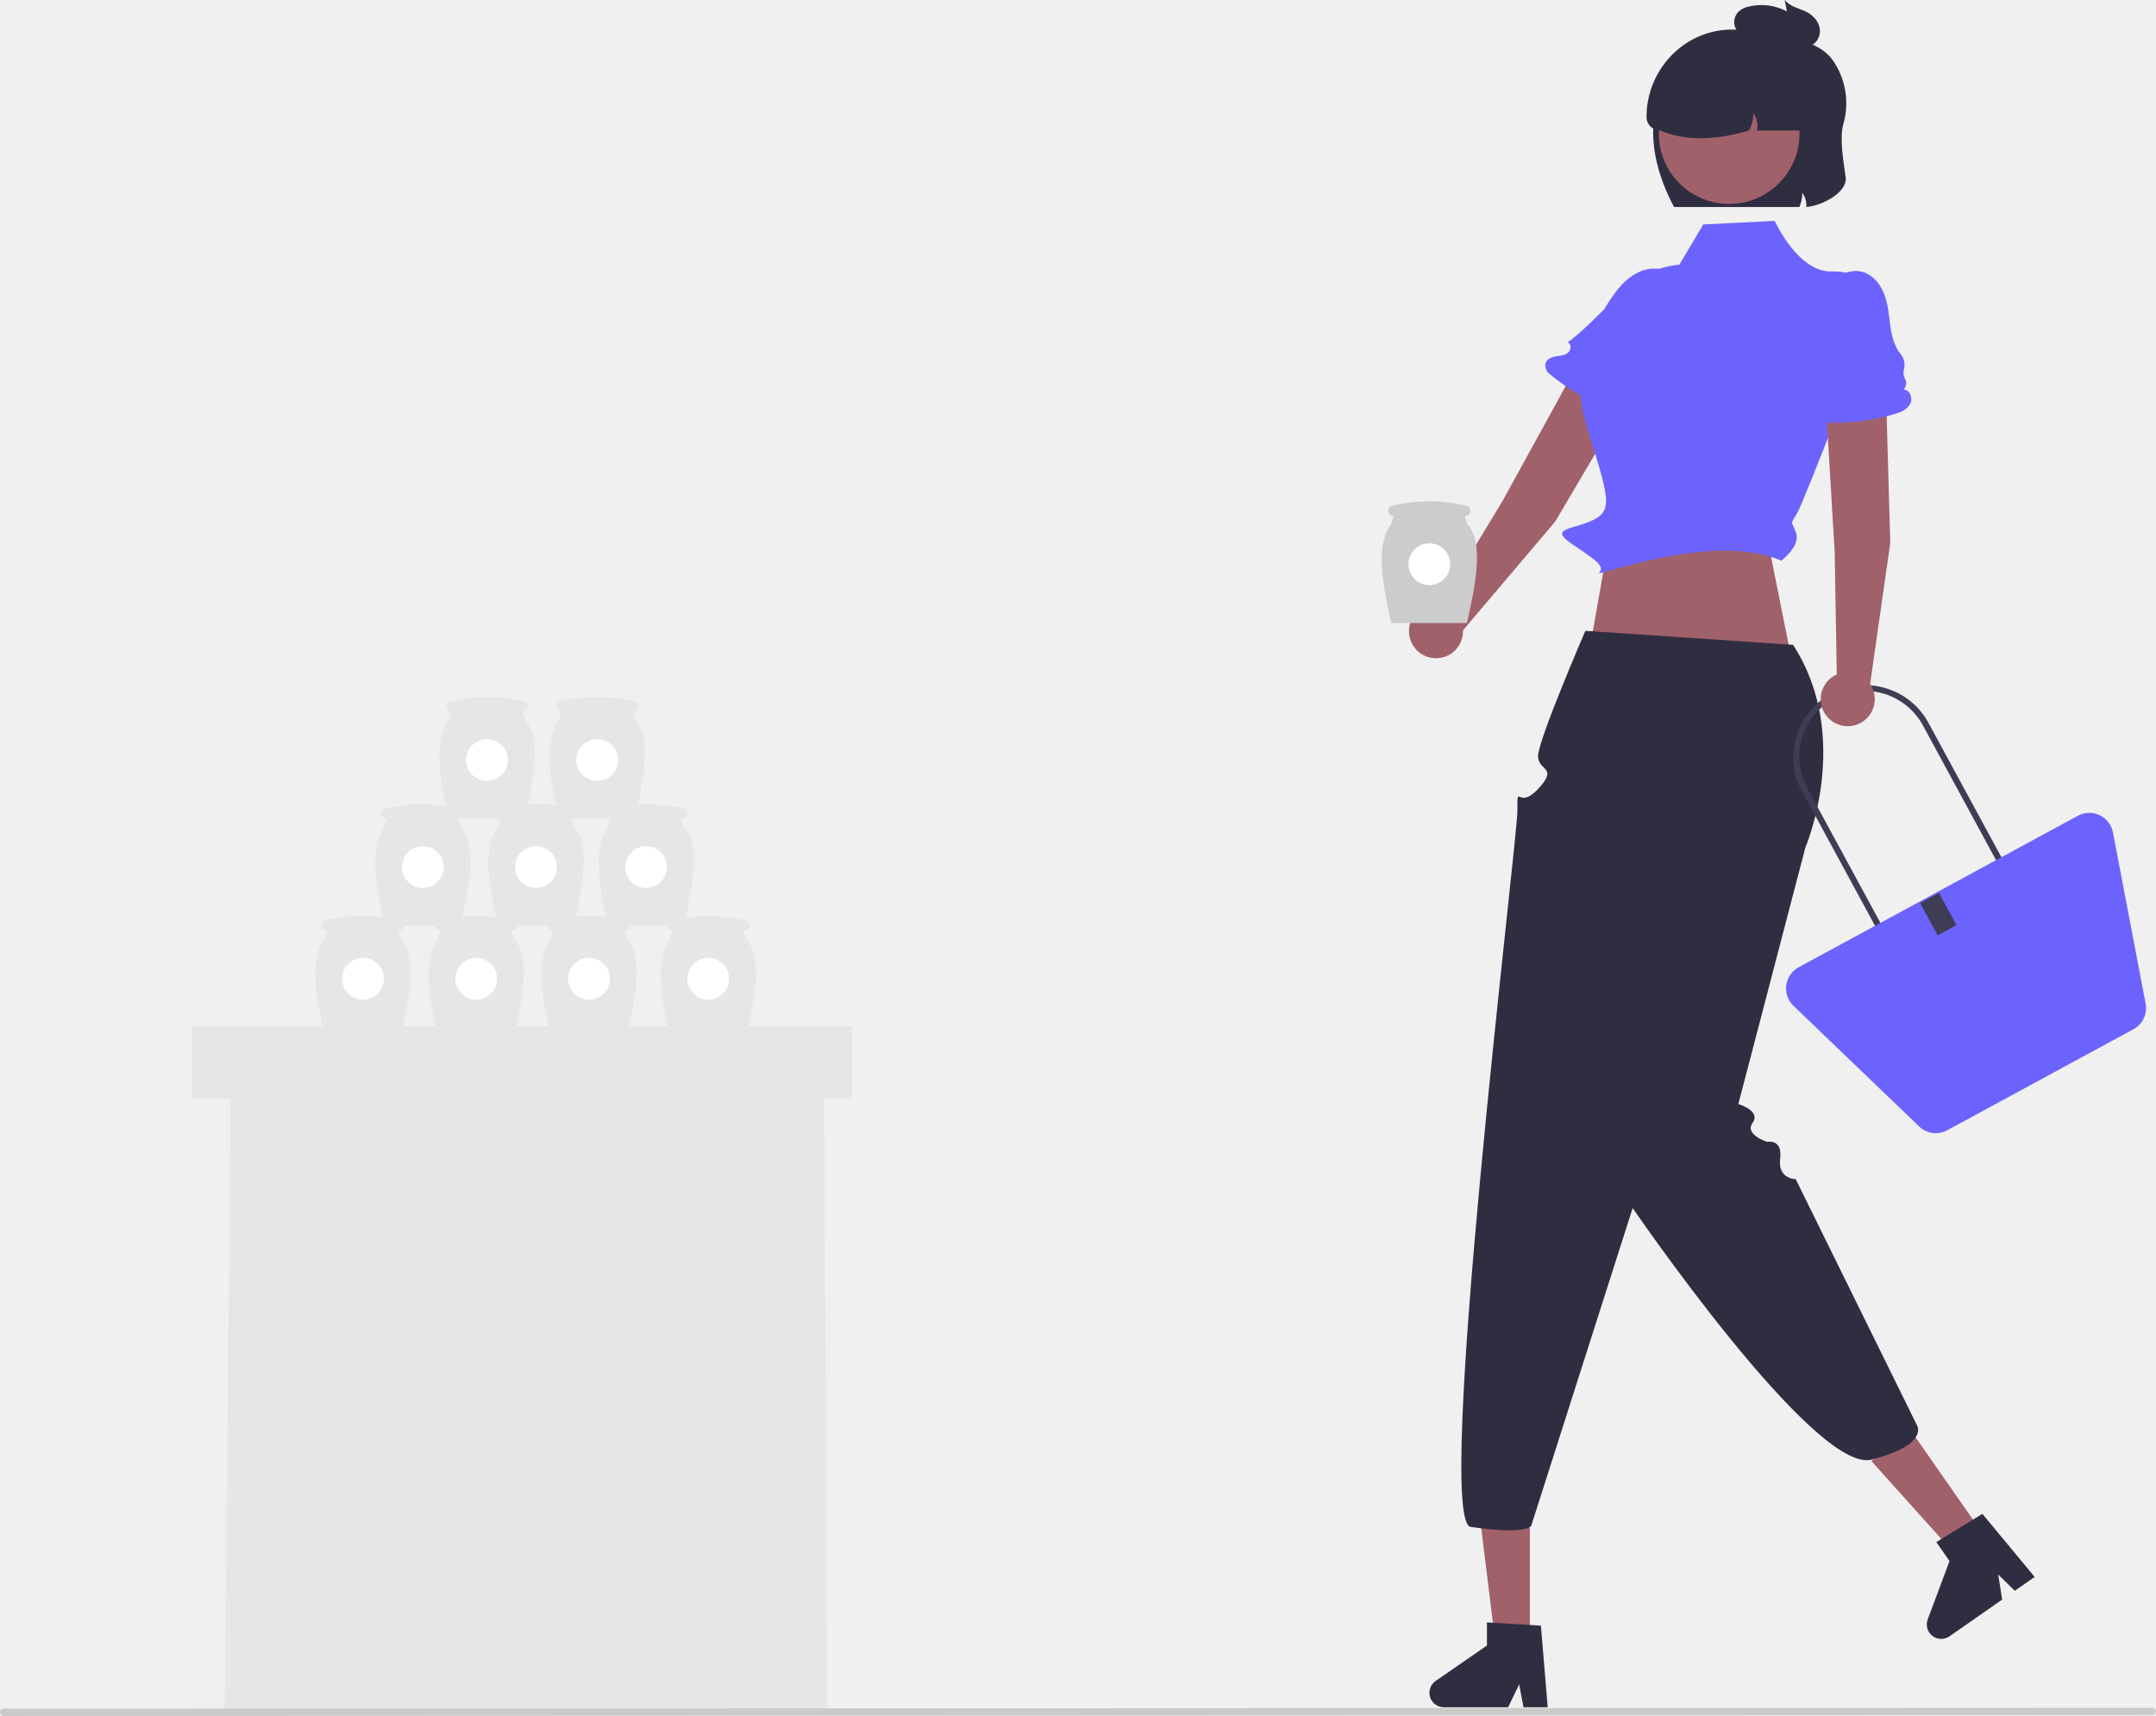
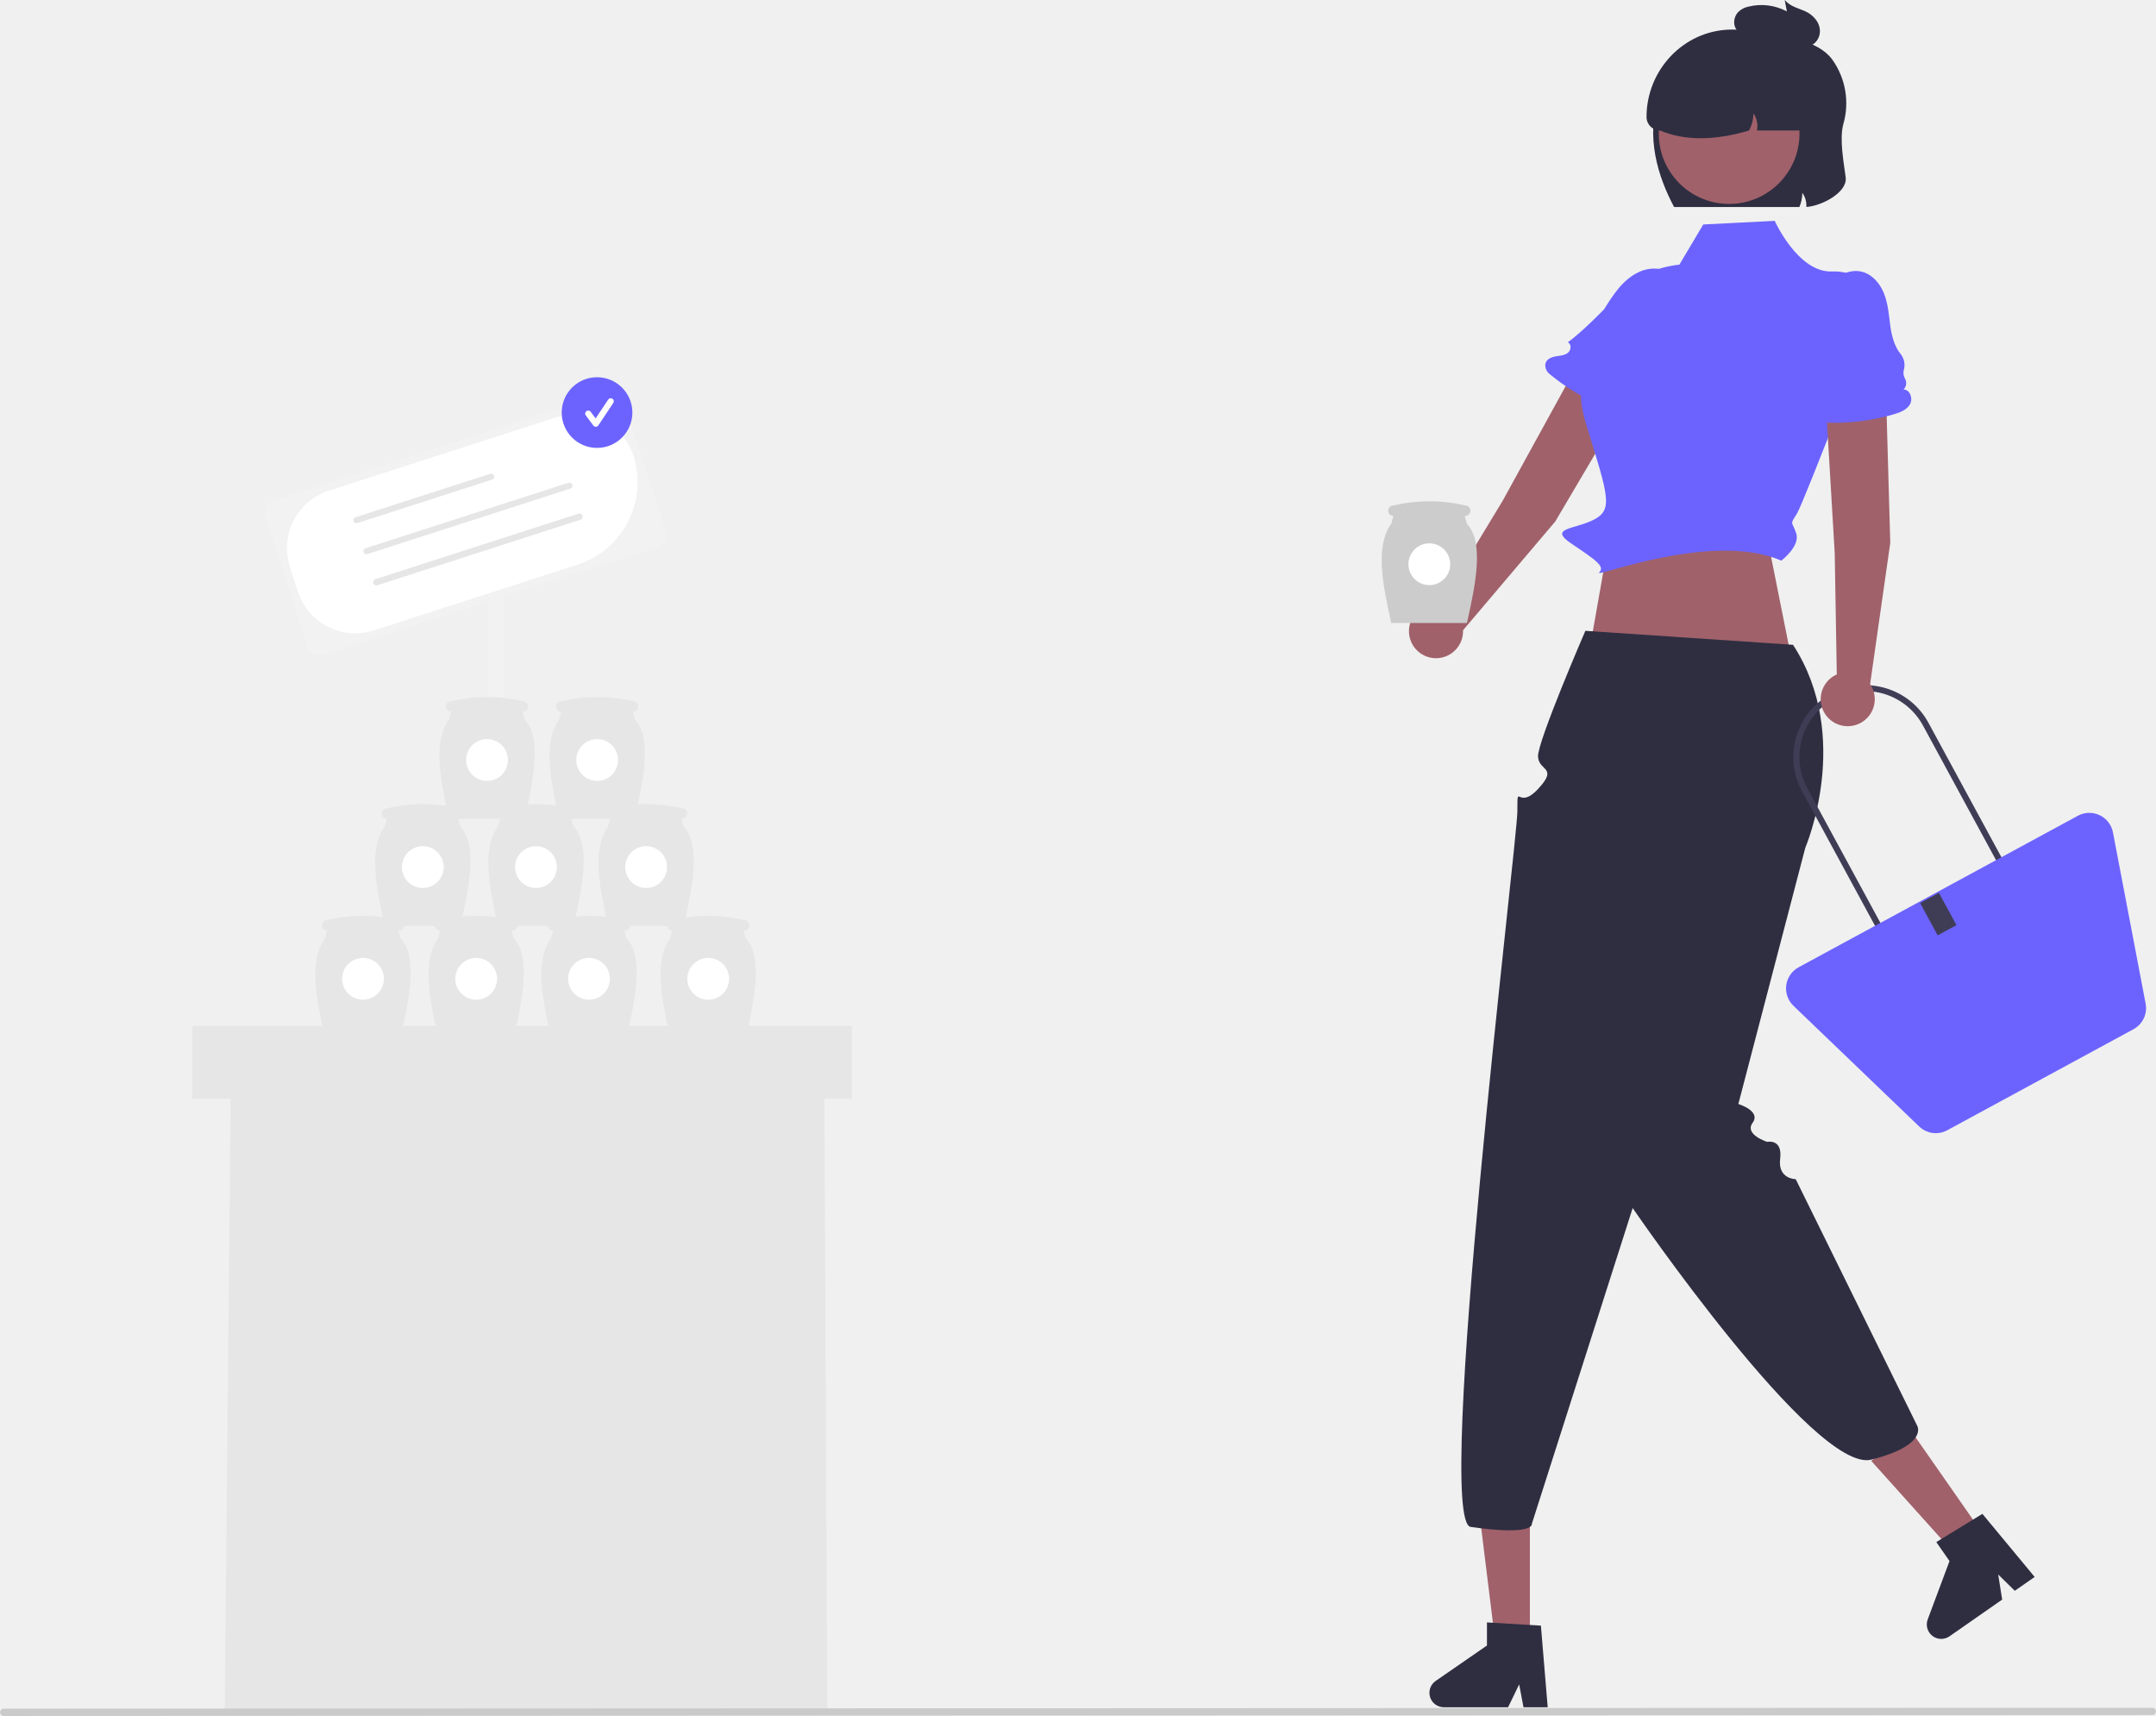
- <svg xmlns="http://www.w3.org/2000/svg" id="f63559cc-ba74-42cc-9bb9-e3f9353a6e45" data-name="Layer 1" width="704.726" height="560.956" viewBox="0 0 704.726 560.956">
+ <svg xmlns="http://www.w3.org/2000/svg" id="e30ee660-82d1-4c2b-9db4-6611cf782987" data-name="Layer 1" width="704.726" height="560.956" viewBox="0 0 704.726 560.956">
+   <rect x="159.703" y="191.736" width="5" height="55" fill="#f2f2f2" />
  <polygon points="270.438 559.992 73.438 559.992 73.658 537.104 73.678 535.114 75.438 355.992 269.438 355.992 269.688 407.738 269.698 409.728 270.438 559.992" fill="#e6e6e6" />
-   <path d="M755.665,375.655l31.876-54.039a10.127,10.127,0,0,0-3.481-13.775l0,0a10.127,10.127,0,0,0-14.179,3.865l-31.391,57.148L717.953,402.776a8.837,8.837,0,1,0,7.558,8.456Z" transform="translate(-247.2966 -205.1883)" fill="#a0616a" />
-   <path d="M786.012,335.557h0a2.986,2.986,0,0,0,2.298-2.797,3.874,3.874,0,0,1,.845-2.207,3.562,3.562,0,0,1,.32-.341,5.843,5.843,0,0,0,1.913-5.052c-.41-3.068.698-6.626,2.057-9.564,1.487-3.215,3.17-6.398,3.845-9.875.972-5.016-.504-10.961-6.687-12.448a11.761,11.761,0,0,0-7.823.951c-5.095,2.456-8.207,7.343-11.139,12.047,0,0-7.006,7.29-11.891,10.833,1.276.494,1.119,2.528.061,3.395-1.058.867-2.528.95-3.879,1.167-1.703.273-3.638,1.052-3.534,3.171a3.682,3.682,0,0,0,1.386,2.604,69.582,69.582,0,0,0,25.2,13.267c2.049.585,4.346,1.052,6.23.056S787.831,336.666,786.012,335.557Z" transform="translate(-247.2966 -205.1883)" fill="#6c63ff" />
+   <path d="M756.006,339.989,787.882,285.95a10.127,10.127,0,0,0-3.481-13.775l0,0a10.127,10.127,0,0,0-14.179,3.865l-31.391,57.148-20.538,33.921a8.837,8.837,0,1,0,7.558,8.456Z" transform="translate(-247.6368 -169.5221)" fill="#a0616a" />
+   <path d="M786.352,299.891h0a2.986,2.986,0,0,0,2.298-2.797,3.874,3.874,0,0,1,.845-2.207,3.562,3.562,0,0,1,.32-.341,5.843,5.843,0,0,0,1.913-5.052c-.41-3.068.698-6.626,2.057-9.564,1.487-3.215,3.17-6.398,3.845-9.875.972-5.016-.504-10.961-6.687-12.448a11.761,11.761,0,0,0-7.823.951c-5.095,2.456-8.207,7.343-11.139,12.047,0,0-7.006,7.29-11.891,10.833,1.276.494,1.119,2.528.061,3.395-1.058.867-2.528.95-3.879,1.167-1.703.273-3.638,1.052-3.534,3.171a3.682,3.682,0,0,0,1.386,2.604,69.582,69.582,0,0,0,25.2,13.267c2.049.585,4.346,1.052,6.23.056S788.171,301,786.352,299.891Z" transform="translate(-247.6368 -169.5221)" fill="#6c63ff" />
  <polygon points="587.328 224.152 522.328 223.152 520.328 208.152 526.328 174.152 577.328 174.152 587.328 224.152" fill="#a0616a" />
  <polygon points="500.069 538.978 489.031 538.978 483.778 496.405 500.069 496.405 500.069 538.978" fill="#a0616a" />
-   <path d="M753.191,763.291l-7.916,0-1.413-7.473-3.619,7.473H719.25a4.719,4.719,0,0,1-2.682-8.603l16.765-11.579v-7.555l17.634,1.053Z" transform="translate(-247.2966 -205.1883)" fill="#2f2e41" />
+   <path d="M753.531,727.625H745.616l-1.413-7.473-3.619,7.473-20.994,0a4.719,4.719,0,0,1-2.682-8.603l16.765-11.579,0-7.555,17.634,1.053Z" transform="translate(-247.6368 -169.5221)" fill="#2f2e41" />
  <polygon points="649.348 503.147 640.294 509.46 611.634 477.542 624.997 468.225 649.348 503.147" fill="#a0616a" />
-   <path d="M912.361,720.69l-6.493,4.527-5.433-5.322,1.306,8.2-17.221,12.008a4.719,4.719,0,0,1-7.12-5.523l7.129-19.087-4.321-6.197,15.067-9.223Z" transform="translate(-247.2966 -205.1883)" fill="#2f2e41" />
-   <path d="M950.839,765.837l-702.357.307a1.191,1.191,0,0,1,0-2.381l702.357-.307a1.191,1.191,0,0,1,0,2.381Z" transform="translate(-247.2966 -205.1883)" fill="#cacaca" />
+   <path d="M912.702,685.024l-6.493,4.527-5.433-5.322,1.306,8.2-17.221,12.008a4.719,4.719,0,0,1-7.12-5.523l7.129-19.087-4.321-6.197,15.067-9.223Z" transform="translate(-247.6368 -169.5221)" fill="#2f2e41" />
+   <path d="M951.179,730.171l-702.357.307a1.191,1.191,0,0,1,0-2.381l702.357-.307a1.191,1.191,0,0,1,0,2.381Z" transform="translate(-247.6368 -169.5221)" fill="#cacaca" />
  <rect x="62.934" y="335.384" width="215.498" height="23.768" fill="#e6e6e6" />
-   <path d="M452.122,511.938l-.73-2.56h.164a1.707,1.707,0,0,0,0-3.414,50.781,50.781,0,0,0-23.469,0,1.706,1.706,0,0,0-.02,3.412l-.694,2.562c-5.385,7.486-2.75,19.922,0,32.43h24.749C455.234,530.735,457.59,517.787,452.122,511.938Z" transform="translate(-247.2966 -205.1883)" fill="#e6e6e6" />
+   <path d="M452.463,476.271l-.73-2.56h.164a1.707,1.707,0,0,0,0-3.414,50.781,50.781,0,0,0-23.469,0,1.706,1.706,0,0,0-.02,3.412l-.694,2.562c-5.385,7.486-2.75,19.922,0,32.43h24.749C455.574,495.068,457.93,482.121,452.463,476.271Z" transform="translate(-247.6368 -169.5221)" fill="#e6e6e6" />
  <circle cx="192.526" cy="319.977" r="6.827" fill="#fff" />
-   <path d="M470.794,475.406l-.73-2.56h.164a1.707,1.707,0,0,0,0-3.414,50.78,50.78,0,0,0-23.469,0,1.706,1.706,0,0,0-.02,3.412l-.694,2.562c-5.385,7.486-2.75,19.922,0,32.43h24.749C473.905,494.204,476.261,481.256,470.794,475.406Z" transform="translate(-247.2966 -205.1883)" fill="#e6e6e6" />
+   <path d="M471.134,439.74l-.73-2.56h.164a1.707,1.707,0,0,0,0-3.414,50.78,50.78,0,0,0-23.469,0,1.706,1.706,0,0,0-.02,3.412l-.694,2.562c-5.385,7.486-2.75,19.922,0,32.43h24.749C474.245,458.537,476.601,445.59,471.134,439.74Z" transform="translate(-247.6368 -169.5221)" fill="#e6e6e6" />
  <circle cx="211.197" cy="283.446" r="6.827" fill="#fff" />
-   <path d="M434.794,475.406l-.73-2.56h.164a1.707,1.707,0,0,0,0-3.414,50.78,50.78,0,0,0-23.469,0,1.706,1.706,0,0,0-.02,3.412l-.694,2.562c-5.385,7.486-2.75,19.922,0,32.43h24.749C437.905,494.204,440.261,481.256,434.794,475.406Z" transform="translate(-247.2966 -205.1883)" fill="#e6e6e6" />
+   <path d="M435.134,439.74l-.73-2.56h.164a1.707,1.707,0,0,0,0-3.414,50.78,50.78,0,0,0-23.469,0,1.706,1.706,0,0,0-.02,3.412l-.694,2.562c-5.385,7.486-2.75,19.922,0,32.43h24.749C438.245,458.537,440.601,445.59,435.134,439.74Z" transform="translate(-247.6368 -169.5221)" fill="#e6e6e6" />
  <circle cx="175.197" cy="283.446" r="6.827" fill="#fff" />
-   <path d="M418.794,440.406l-.73-2.56h.164a1.707,1.707,0,0,0,0-3.414,50.78,50.78,0,0,0-23.469,0,1.706,1.706,0,0,0-.02,3.412l-.694,2.562c-5.385,7.486-2.75,19.922,0,32.43h24.749C421.905,459.204,424.261,446.256,418.794,440.406Z" transform="translate(-247.2966 -205.1883)" fill="#e6e6e6" />
+   <path d="M419.134,404.74l-.73-2.56h.164a1.707,1.707,0,0,0,0-3.414,50.78,50.78,0,0,0-23.469,0,1.706,1.706,0,0,0-.02,3.412l-.694,2.562c-5.385,7.486-2.75,19.922,0,32.43h24.749C422.245,423.537,424.601,410.59,419.134,404.74Z" transform="translate(-247.6368 -169.5221)" fill="#e6e6e6" />
  <circle cx="159.197" cy="248.446" r="6.827" fill="#fff" />
-   <path d="M454.794,440.406l-.73-2.56h.164a1.707,1.707,0,0,0,0-3.414,50.78,50.78,0,0,0-23.469,0,1.706,1.706,0,0,0-.02,3.412l-.694,2.562c-5.385,7.486-2.75,19.922,0,32.43h24.749C457.905,459.204,460.261,446.256,454.794,440.406Z" transform="translate(-247.2966 -205.1883)" fill="#e6e6e6" />
+   <path d="M455.134,404.74l-.73-2.56h.164a1.707,1.707,0,0,0,0-3.414,50.78,50.78,0,0,0-23.469,0,1.706,1.706,0,0,0-.02,3.412l-.694,2.562c-5.385,7.486-2.75,19.922,0,32.43h24.749C458.245,423.537,460.601,410.59,455.134,404.74Z" transform="translate(-247.6368 -169.5221)" fill="#e6e6e6" />
  <circle cx="195.197" cy="248.446" r="6.827" fill="#fff" />
-   <path d="M397.794,475.406l-.73-2.56h.164a1.707,1.707,0,0,0,0-3.414,50.78,50.78,0,0,0-23.469,0,1.706,1.706,0,0,0-.02,3.412l-.694,2.562c-5.385,7.486-2.75,19.922,0,32.43h24.749C400.905,494.204,403.261,481.256,397.794,475.406Z" transform="translate(-247.2966 -205.1883)" fill="#e6e6e6" />
+   <path d="M398.134,439.74l-.73-2.56h.164a1.707,1.707,0,0,0,0-3.414,50.78,50.78,0,0,0-23.469,0,1.706,1.706,0,0,0-.02,3.412l-.694,2.562c-5.385,7.486-2.75,19.922,0,32.43h24.749C401.245,458.537,403.601,445.59,398.134,439.74Z" transform="translate(-247.6368 -169.5221)" fill="#e6e6e6" />
  <circle cx="138.197" cy="283.446" r="6.827" fill="#fff" />
-   <path d="M726.794,376.406l-.73-2.56h.164a1.707,1.707,0,0,0,0-3.414,50.78,50.78,0,0,0-23.469,0,1.706,1.706,0,0,0-.02,3.412l-.694,2.562c-5.385,7.486-2.75,19.922,0,32.43h24.749C729.905,395.204,732.261,382.256,726.794,376.406Z" transform="translate(-247.2966 -205.1883)" fill="#ccc" />
+   <path d="M727.134,340.74l-.73-2.56h.164a1.707,1.707,0,0,0,0-3.414,50.78,50.78,0,0,0-23.469,0,1.706,1.706,0,0,0-.02,3.412l-.694,2.562c-5.385,7.486-2.75,19.922,0,32.43h24.749C730.245,359.537,732.601,346.59,727.134,340.74Z" transform="translate(-247.6368 -169.5221)" fill="#ccc" />
  <circle cx="467.197" cy="184.446" r="6.827" fill="#fff" />
-   <path d="M378.249,511.938l-.73-2.56h.164a1.707,1.707,0,0,0,0-3.414,50.781,50.781,0,0,0-23.469,0,1.706,1.706,0,0,0-.02,3.412l-.694,2.562c-5.385,7.486-2.75,19.922,0,32.43h24.749C381.36,530.735,383.716,517.787,378.249,511.938Z" transform="translate(-247.2966 -205.1883)" fill="#e6e6e6" />
+   <path d="M378.589,476.271,377.859,473.711h.164a1.707,1.707,0,0,0,0-3.414,50.781,50.781,0,0,0-23.469,0,1.706,1.706,0,0,0-.02,3.412l-.694,2.562c-5.385,7.486-2.75,19.922,0,32.43h24.749C381.7,495.068,384.056,482.121,378.589,476.271Z" transform="translate(-247.6368 -169.5221)" fill="#e6e6e6" />
  <circle cx="118.652" cy="319.977" r="6.827" fill="#fff" />
-   <path d="M415.249,511.938l-.73-2.56h.164a1.707,1.707,0,0,0,0-3.414,50.781,50.781,0,0,0-23.469,0,1.706,1.706,0,0,0-.02,3.412l-.694,2.562c-5.385,7.486-2.75,19.922,0,32.43h24.749C418.36,530.735,420.716,517.787,415.249,511.938Z" transform="translate(-247.2966 -205.1883)" fill="#e6e6e6" />
+   <path d="M415.589,476.271,414.859,473.711h.164a1.707,1.707,0,0,0,0-3.414,50.781,50.781,0,0,0-23.469,0,1.706,1.706,0,0,0-.02,3.412l-.694,2.562c-5.385,7.486-2.75,19.922,0,32.43h24.749C418.7,495.068,421.056,482.121,415.589,476.271Z" transform="translate(-247.6368 -169.5221)" fill="#e6e6e6" />
  <circle cx="155.652" cy="319.977" r="6.827" fill="#fff" />
-   <path d="M491.089,511.938l-.73-2.56h.164a1.707,1.707,0,0,0,0-3.414,50.781,50.781,0,0,0-23.469,0,1.706,1.706,0,0,0-.02,3.412l-.694,2.562c-5.385,7.486-2.75,19.922,0,32.43h24.749C494.2,530.735,496.556,517.787,491.089,511.938Z" transform="translate(-247.2966 -205.1883)" fill="#e6e6e6" />
+   <path d="M491.429,476.271l-.73-2.56h.164a1.707,1.707,0,0,0,0-3.414,50.781,50.781,0,0,0-23.469,0,1.706,1.706,0,0,0-.02,3.412l-.694,2.562c-5.385,7.486-2.75,19.922,0,32.43h24.749C494.54,495.068,496.896,482.121,491.429,476.271Z" transform="translate(-247.6368 -169.5221)" fill="#e6e6e6" />
  <circle cx="231.492" cy="319.977" r="6.827" fill="#fff" />
-   <path d="M833.381,415.978l-67.88-4.574s-15.728,36.332-15.476,41.134,6.742,3.356-.003,10.579-6.745-2.777-6.745,7.223-27.271,232-15.271,234c21,3,20-1,20-1l32.953-103.243s59.497,86.982,78.047,82.243,15-11,15-11l-39.745-80.675s-5.925-.011-5.09-6.668-4.222-5.531-4.222-5.531-7.594-2.368-4.769-6.247-4.675-6.124-4.675-6.124l21.889-83.787S852.985,446.116,833.381,415.978Z" transform="translate(-247.2966 -205.1883)" fill="#2f2e41" />
-   <path d="M827.394,277.387l-23.363,1.183-7.799,13.14s-22.224,1.63-22.224,19.63-15.169,10.167-8.085,33.084,8.699,27.334,2.392,30.625-15.208,2.583-7.258,7.937,10.95,7.354,8.95,9.354,37.071-13.735,59.535-3.868c0,0,6.285-4.757,4.875-8.945s-2.178-2.568.206-6.378,27.686-70.07,27.686-70.07-5.136-9.55-16.219-9.145S827.394,277.387,827.394,277.387Z" transform="translate(-247.2966 -205.1883)" fill="#6c63ff" />
-   <path d="M909.366,499.922l-41.309,22.418-31.719-58.448a23.5,23.5,0,0,1,41.309-22.418Zm-40.505,19.706,37.793-20.51-30.765-56.69A21.5,21.5,0,1,0,838.096,462.937Z" transform="translate(-247.2966 -205.1883)" fill="#3f3d56" />
-   <path d="M944.655,541.641,883.804,574.664a7.841,7.841,0,0,1-9.2-1.238l-41.091-39.443a7.867,7.867,0,0,1,1.695-12.59l91.265-49.528a7.867,7.867,0,0,1,11.48,5.44L948.63,533.253A7.841,7.841,0,0,1,944.655,541.641Z" transform="translate(-247.2966 -205.1883)" fill="#6c63ff" />
-   <rect x="877.365" y="498.011" width="7" height="12" transform="translate(-381.0391 275.9873) rotate(-28.48789)" fill="#3f3d56" />
-   <path d="M865.165,382.63l-1.786-62.714a10.127,10.127,0,0,0-10.28-9.807h0a10.127,10.127,0,0,0-9.945,10.821l3.853,65.088.674,39.649a8.837,8.837,0,1,0,10.9,3.134Z" transform="translate(-247.2966 -205.1883)" fill="#a0616a" />
-   <path d="M869.505,332.531h0a2.986,2.986,0,0,0,.457-3.591,3.874,3.874,0,0,1-.46-2.318,3.562,3.562,0,0,1,.089-.459,5.843,5.843,0,0,0-1.07-5.295c-1.981-2.379-2.937-5.98-3.351-9.191-.453-3.513-.722-7.103-2.003-10.406-1.847-4.764-6.262-9.01-12.288-6.978a11.761,11.761,0,0,0-6.116,4.97c-3.005,4.792-3.037,10.585-3.015,16.128l-1.081-2.19a44.967,44.967,0,0,1-3.218,17.691c1.343-.261,2.293,1.544,1.859,2.841-.434,1.297-1.634,2.15-2.662,3.053-1.296,1.138-2.52,2.827-1.304,4.566a3.682,3.682,0,0,0,2.56,1.466,69.582,69.582,0,0,0,28.395-2.186c2.046-.596,4.239-1.424,5.304-3.27S871.636,332.501,869.505,332.531Z" transform="translate(-247.2966 -205.1883)" fill="#6c63ff" />
-   <path d="M849.813,245.782c-1.34,4.96.2,12.77.78,17.4.62,4.95-7.96,9.38-12.87,9.66a6.989,6.989,0,0,0-1.3-4.6,11.967,11.967,0,0,1-.96,4.61h-40.97c-5.16-9.71-9.55-22.98-4.81-36.7a14.04,14.04,0,0,1,9.7-12.15l22.34-7.15c8.81,0,19.62,1.25,24.49,7.81A24.575,24.575,0,0,1,849.813,245.782Z" transform="translate(-247.2966 -205.1883)" fill="#2f2e41" />
+   <path d="M833.721,380.312l-67.88-4.574s-15.728,36.332-15.476,41.134,6.742,3.356-.003,10.579-6.745-2.777-6.745,7.223-27.271,232-15.271,234c21,3,20-1,20-1l32.953-103.243s59.497,86.982,78.047,82.243,15-11,15-11l-39.745-80.675s-5.925-.011-5.09-6.668-4.222-5.531-4.222-5.531-7.594-2.368-4.769-6.247-4.675-6.124-4.675-6.124l21.889-83.787S853.325,410.45,833.721,380.312Z" transform="translate(-247.6368 -169.5221)" fill="#2f2e41" />
+   <path d="M827.734,241.721l-23.363,1.183-7.799,13.14S774.347,257.674,774.347,275.674s-15.169,10.167-8.085,33.084,8.699,27.334,2.392,30.625-15.208,2.583-7.258,7.937,10.95,7.354,8.95,9.354,37.071-13.735,59.535-3.868c0,0,6.285-4.757,4.875-8.945s-2.178-2.568.206-6.378S862.649,267.414,862.649,267.414s-5.136-9.55-16.219-9.145S827.734,241.721,827.734,241.721Z" transform="translate(-247.6368 -169.5221)" fill="#6c63ff" />
+   <path d="M909.706,464.255l-41.309,22.418-31.719-58.448a23.5,23.5,0,0,1,41.309-22.418Zm-40.505,19.706,37.793-20.51-30.765-56.69a21.5,21.5,0,1,0-37.793,20.51Z" transform="translate(-247.6368 -169.5221)" fill="#3f3d56" />
+   <path d="M944.995,505.975l-60.85,33.022a7.841,7.841,0,0,1-9.2-1.238L833.854,498.316a7.867,7.867,0,0,1,1.695-12.59l91.265-49.528a7.867,7.867,0,0,1,11.48,5.44l10.676,55.949A7.841,7.841,0,0,1,944.995,505.975Z" transform="translate(-247.6368 -169.5221)" fill="#6c63ff" />
+   <rect x="877.706" y="462.344" width="7" height="12" transform="translate(-364.3263 307.4973) rotate(-28.48789)" fill="#3f3d56" />
+   <path d="M865.505,346.963l-1.786-62.714a10.127,10.127,0,0,0-10.28-9.807h0a10.127,10.127,0,0,0-9.945,10.821l3.853,65.088.674,39.649a8.837,8.837,0,1,0,10.9,3.134Z" transform="translate(-247.6368 -169.5221)" fill="#a0616a" />
+   <path d="M869.846,296.864h0a2.986,2.986,0,0,0,.457-3.591,3.874,3.874,0,0,1-.46-2.318,3.562,3.562,0,0,1,.089-.459,5.843,5.843,0,0,0-1.07-5.295c-1.981-2.379-2.937-5.98-3.351-9.191-.453-3.513-.722-7.103-2.003-10.406-1.847-4.764-6.262-9.01-12.288-6.978a11.761,11.761,0,0,0-6.116,4.97c-3.005,4.792-3.037,10.585-3.015,16.128l-1.081-2.19a44.967,44.967,0,0,1-3.218,17.691c1.343-.261,2.293,1.544,1.859,2.841-.434,1.297-1.634,2.15-2.662,3.053-1.296,1.138-2.52,2.827-1.304,4.566a3.682,3.682,0,0,0,2.56,1.466,69.581,69.581,0,0,0,28.395-2.186c2.046-.596,4.239-1.424,5.304-3.27S871.976,296.835,869.846,296.864Z" transform="translate(-247.6368 -169.5221)" fill="#6c63ff" />
+   <path d="M850.153,210.116c-1.34,4.96.2,12.77.78,17.4.62,4.95-7.96,9.38-12.87,9.66a6.989,6.989,0,0,0-1.3-4.6,11.967,11.967,0,0,1-.96,4.61h-40.97c-5.16-9.71-9.55-22.98-4.81-36.7a14.04,14.04,0,0,1,9.7-12.15l22.34-7.15c8.81,0,19.62,1.25,24.49,7.81A24.575,24.575,0,0,1,850.153,210.116Z" transform="translate(-247.6368 -169.5221)" fill="#2f2e41" />
  <circle cx="565.197" cy="43.664" r="23" fill="#a0616a" />
-   <path d="M841.493,242.852v5h-19.9a7.156,7.156,0,0,0-1.17-5.61,12.192,12.192,0,0,1-1.42,5.61c-11.507,3.403-21.165,3.337-29.079,0a4.431,4.431,0,0,1-4.431-4.431v0c0-15.33,12.084-28.247,27.41-28.563a27.997,27.997,0,0,1,28.59,27.994Z" transform="translate(-247.2966 -205.1883)" fill="#2f2e41" />
-   <path d="M837.572,208.971c-2.371-1.109-5.041-1.58-6.912-3.783l.706,3.732a17.626,17.626,0,0,0-12.55-1.568,6.73,6.73,0,0,0-3.314,1.719,4.957,4.957,0,0,0-1.313,4.08,4.641,4.641,0,0,0,2.077,3.12,8.962,8.962,0,0,0,3.166,1.078q6.943,1.411,13.886,2.823a10.591,10.591,0,0,0,5.32.17,5.22,5.22,0,0,0,3.514-4.516C842.415,212.64,839.943,210.081,837.572,208.971Z" transform="translate(-247.2966 -205.1883)" fill="#2f2e41" />
+   <path d="M841.833,207.186v5h-19.9a7.156,7.156,0,0,0-1.17-5.61,12.192,12.192,0,0,1-1.42,5.61c-11.507,3.403-21.165,3.337-29.079,0a4.431,4.431,0,0,1-4.431-4.431v0c0-15.33,12.084-28.247,27.41-28.563a27.997,27.997,0,0,1,28.59,27.994Z" transform="translate(-247.6368 -169.5221)" fill="#2f2e41" />
+   <path d="M837.912,173.305c-2.371-1.109-5.041-1.58-6.912-3.783l.706,3.732a17.626,17.626,0,0,0-12.55-1.568,6.73,6.73,0,0,0-3.314,1.719,4.957,4.957,0,0,0-1.313,4.08,4.641,4.641,0,0,0,2.077,3.12,8.962,8.962,0,0,0,3.166,1.078q6.943,1.411,13.886,2.823a10.591,10.591,0,0,0,5.32.17,5.22,5.22,0,0,0,3.514-4.516C842.755,176.973,840.283,174.414,837.912,173.305Z" transform="translate(-247.6368 -169.5221)" fill="#2f2e41" />
+   <path d="M462.776,348.187,353.148,383.564a3.876,3.876,0,0,1-4.873-2.495l-13.866-42.971a3.876,3.876,0,0,1,2.495-4.873l109.628-35.376a3.876,3.876,0,0,1,4.873,2.495l13.866,42.971A3.876,3.876,0,0,1,462.776,348.187Z" transform="translate(-247.6368 -169.5221)" fill="#f2f2f2" />
+   <path d="M436.45,354.088l-66.659,21.51a19.709,19.709,0,0,1-24.782-12.69l-2.635-8.167a19.709,19.709,0,0,1,12.69-24.782l74.825-24.146a19.709,19.709,0,0,1,24.782,12.69A28.3,28.3,0,0,1,436.45,354.088Z" transform="translate(-247.6368 -169.5221)" fill="#fff" />
+   <path d="M408.498,326.3,364.435,340.518a.998.998,0,1,1-.613-1.9l44.062-14.219a.998.998,0,0,1,.613,1.9Z" transform="translate(-247.6368 -169.5221)" fill="#e6e6e6" />
+   <path d="M434.074,329.24l-66.367,21.416a.998.998,0,1,1-.613-1.9l66.367-21.416a.998.998,0,0,1,.613,1.9Z" transform="translate(-247.6368 -169.5221)" fill="#e6e6e6" />
+   <path d="M437.346,339.378,370.978,360.795a.998.998,0,1,1-.613-1.9l66.367-21.416a.998.998,0,0,1,.613,1.9Z" transform="translate(-247.6368 -169.5221)" fill="#e6e6e6" />
+   <path d="M437.346,339.378,370.978,360.795a.998.998,0,1,1-.613-1.9l66.367-21.416a.998.998,0,0,1,.613,1.9Z" transform="translate(-247.6368 -169.5221)" fill="#e6e6e6" />
+   <circle cx="195.152" cy="134.87" r="11.551" fill="#6c63ff" />
+   <path d="M442.383,309.025a.998.998,0,0,1-.799-.4l-2.449-3.266a.999.999,0,1,1,1.598-1.198l1.602,2.136,4.115-6.173a.999.999,0,0,1,1.662,1.108l-4.898,7.348a.999.999,0,0,1-.803.444Z" transform="translate(-247.6368 -169.5221)" fill="#fff" />
</svg>
